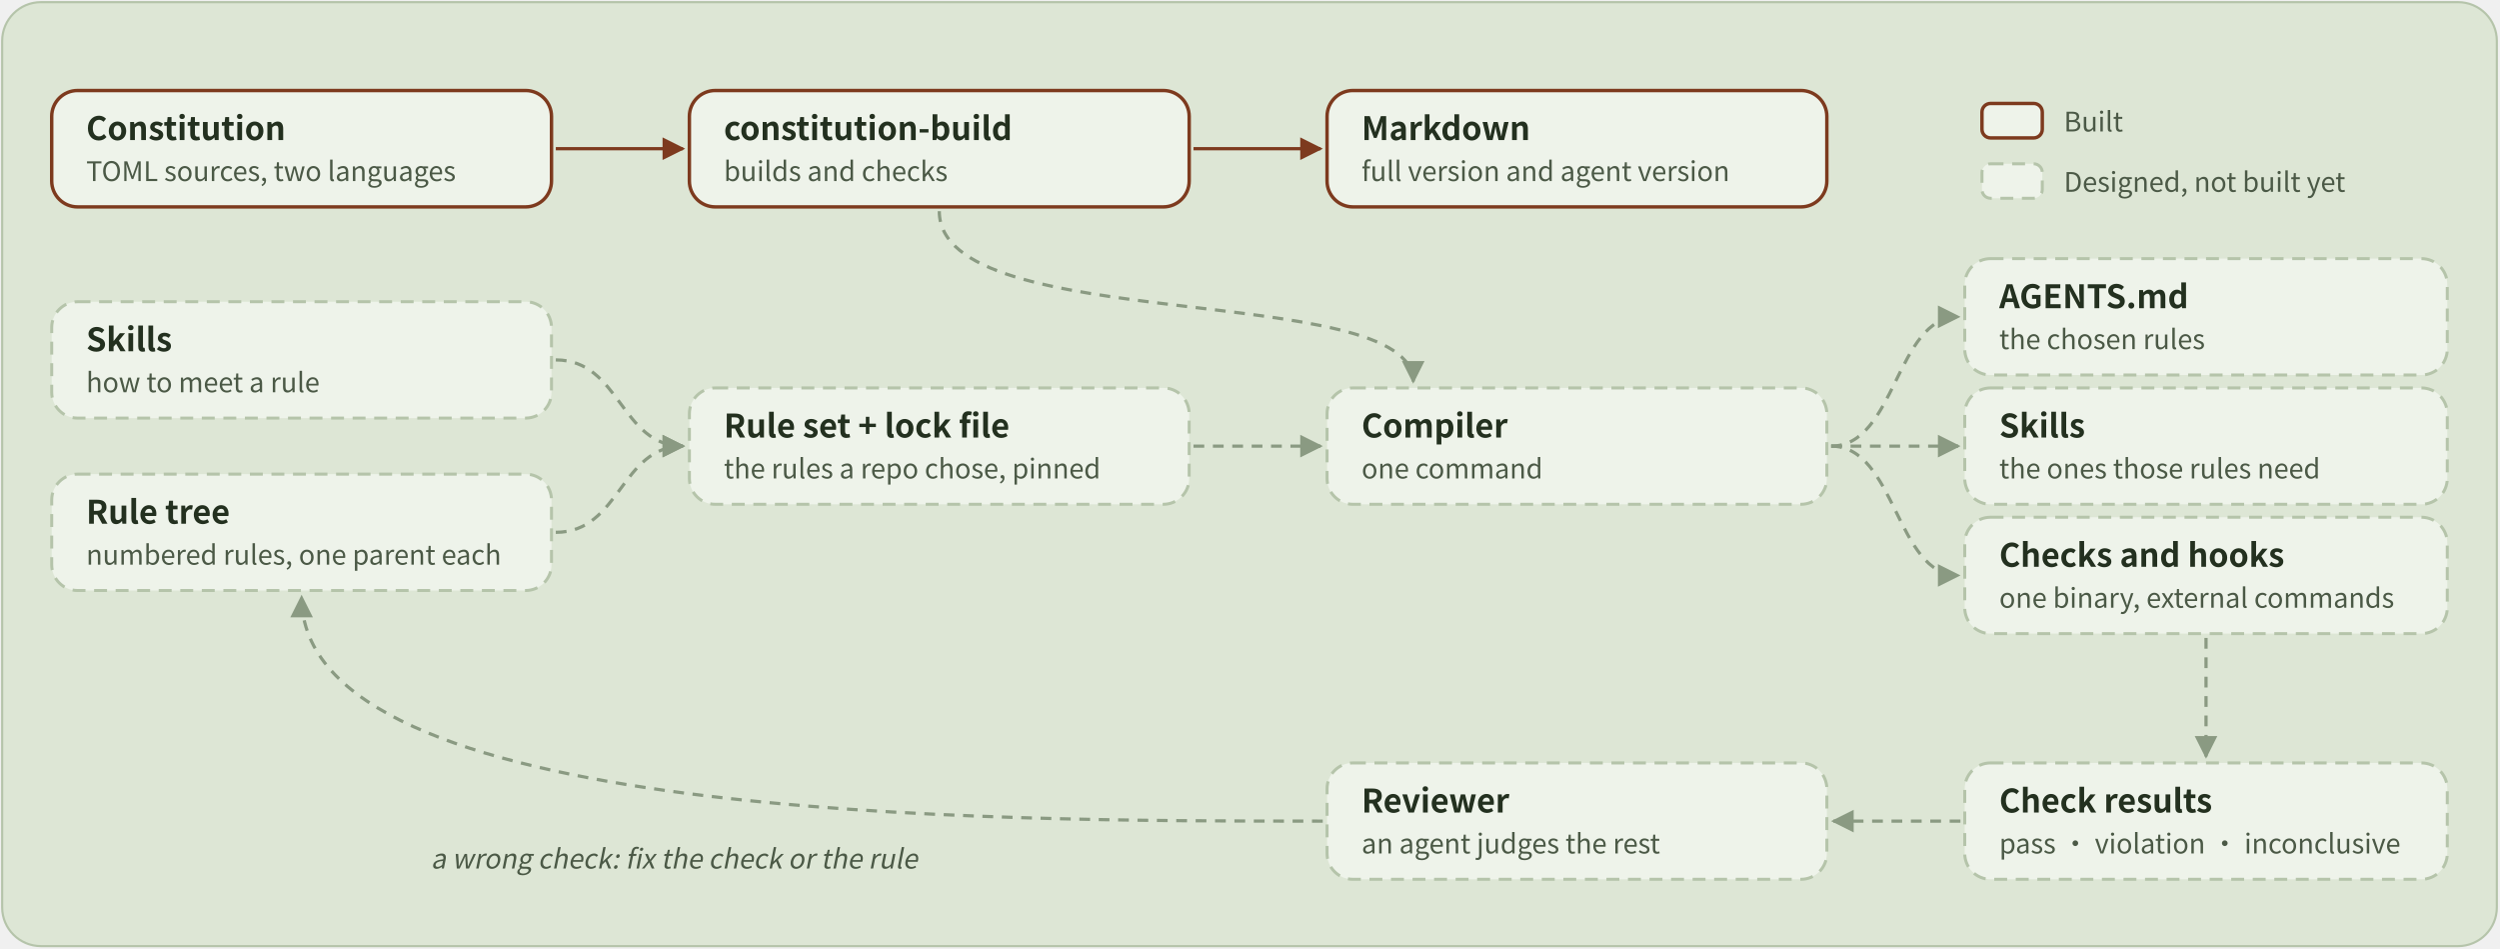
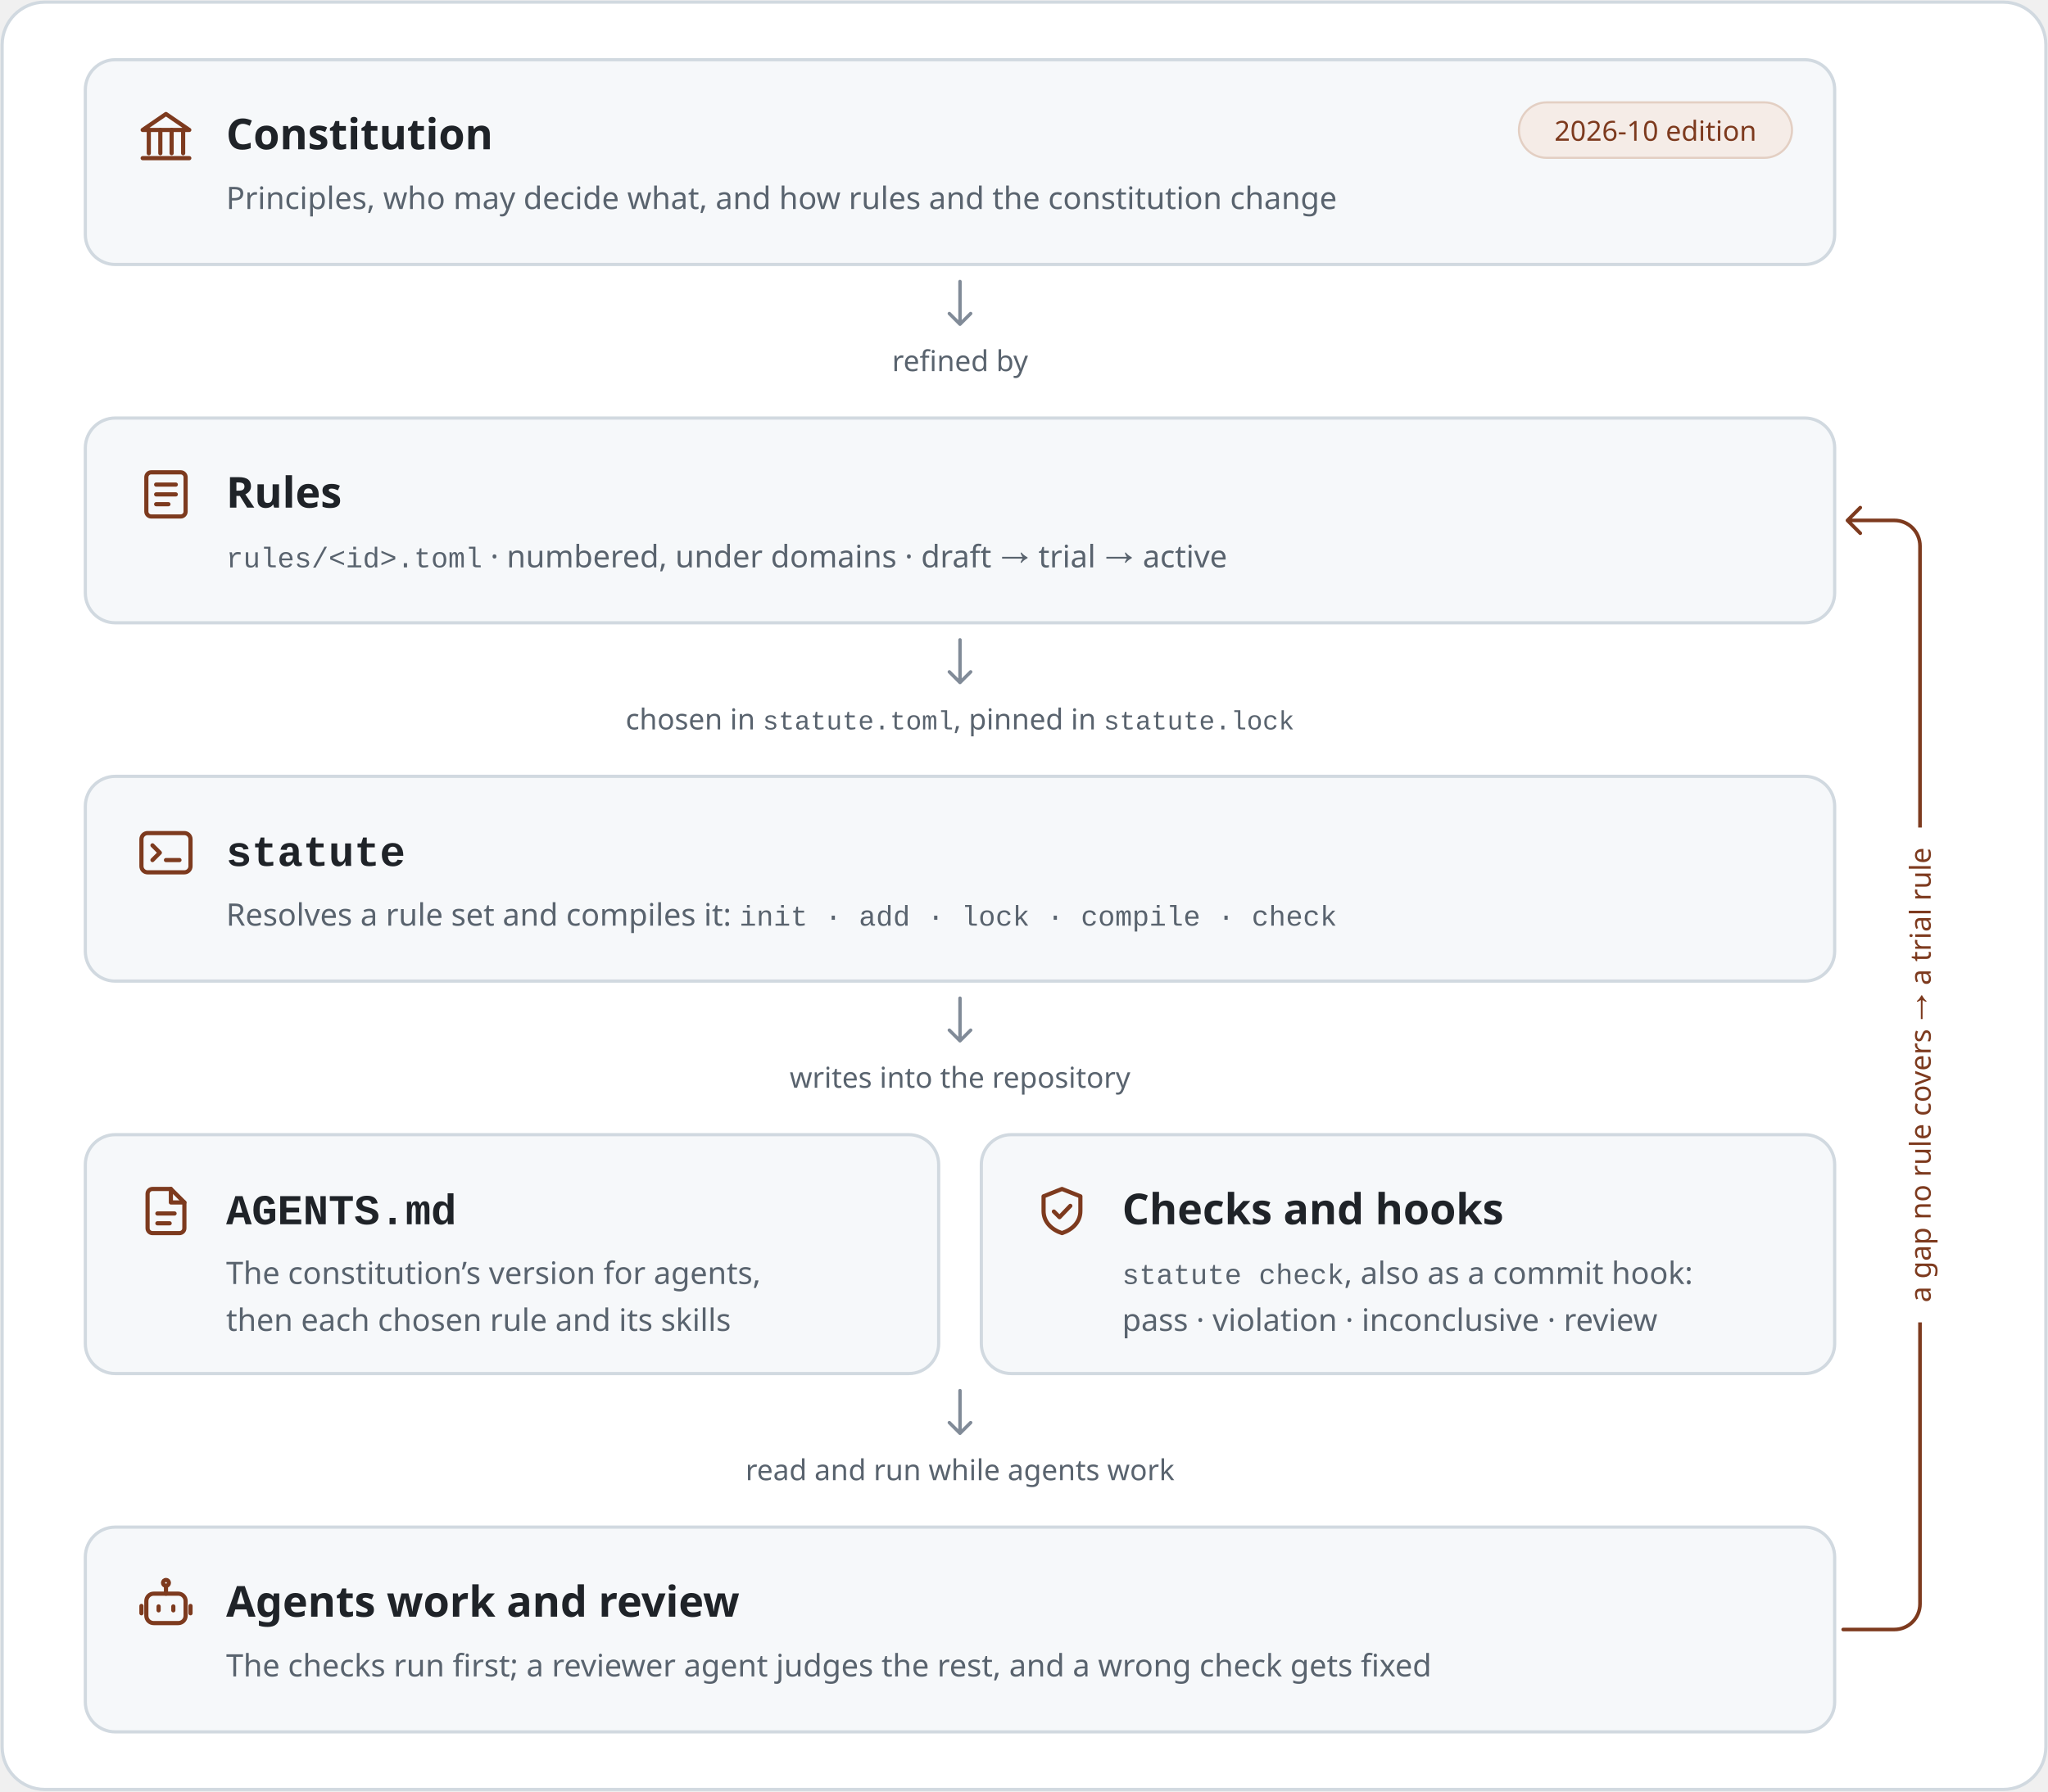
- <svg xmlns="http://www.w3.org/2000/svg" viewBox="0 0 1160 440" width="1160" height="440" role="img" aria-label="How Agent Constitution fits together: the constitution is built into Markdown today; the rule tree, skills, per-repository rule sets, the compiler, checks and the reviewer loop are designed, not built yet.">
-   <defs>
-     <marker id="a" viewBox="0 0 10 10" refX="9" refY="5" markerWidth="7" markerHeight="7" orient="auto-start-reverse">
-       <path d="M0 0 L10 5 L0 10 z" fill="#8a9a82" />
-     </marker>
-     <marker id="b" viewBox="0 0 10 10" refX="9" refY="5" markerWidth="7" markerHeight="7" orient="auto-start-reverse">
-       <path d="M0 0 L10 5 L0 10 z" fill="#7d3a1e" />
-     </marker>
-   </defs>
-   <g font-family="-apple-system, BlinkMacSystemFont, &quot;Segoe UI&quot;, &quot;PingFang SC&quot;, &quot;Hiragino Sans GB&quot;, &quot;Microsoft YaHei&quot;, &quot;Noto Sans CJK SC&quot;, Helvetica, Arial, sans-serif">
-     <rect x="1" y="1" width="1158" height="438" rx="18" fill="#dde6d5" stroke="#b5c4aa" />
-     <rect x="920" y="48" width="28" height="16" rx="4" fill="#eef3ea" stroke="#7d3a1e" stroke-width="1.6" />
-     <text x="958" y="61" font-size="12.5" fill="#4b5946">Built</text>
-     <rect x="920" y="76" width="28" height="16" rx="4" fill="#eef3ea" stroke="#b5c4aa" stroke-width="1.4" stroke-dasharray="6 4" />
-     <text x="958" y="89" font-size="12.5" fill="#4b5946">Designed, not built yet</text>
-     <path d="M258 69.0 C288.0 69.0 288.0 69.0 317 69.0" fill="none" stroke="#7d3a1e" stroke-width="1.5" marker-end="url(#b)" />
-     <path d="M554 69.0 C584.0 69.0 584.0 69.0 613 69.0" fill="none" stroke="#7d3a1e" stroke-width="1.5" marker-end="url(#b)" />
-     <path d="M436.0 98 C436.0 156 656 130 656 177" fill="none" stroke="#8a9a82" stroke-width="1.5" stroke-dasharray="5 4" marker-end="url(#a)" />
-     <path d="M258 167.0 C288.0 167.0 288.0 207.0 317 207.0" fill="none" stroke="#8a9a82" stroke-width="1.5" stroke-dasharray="5 4" marker-end="url(#a)" />
-     <path d="M258 247.0 C288.0 247.0 288.0 207.0 317 207.0" fill="none" stroke="#8a9a82" stroke-width="1.5" stroke-dasharray="5 4" marker-end="url(#a)" />
-     <path d="M554 207.0 C584.0 207.0 584.0 207.0 613 207.0" fill="none" stroke="#8a9a82" stroke-width="1.5" stroke-dasharray="5 4" marker-end="url(#a)" />
-     <path d="M850 207.0 C880.0 207.0 880.0 147.0 909 147.0" fill="none" stroke="#8a9a82" stroke-width="1.5" stroke-dasharray="5 4" marker-end="url(#a)" />
-     <path d="M850 207.0 C880.0 207.0 880.0 207.0 909 207.0" fill="none" stroke="#8a9a82" stroke-width="1.5" stroke-dasharray="5 4" marker-end="url(#a)" />
-     <path d="M850 207.0 C880.0 207.0 880.0 267.0 909 267.0" fill="none" stroke="#8a9a82" stroke-width="1.5" stroke-dasharray="5 4" marker-end="url(#a)" />
-     <path d="M1024.0 296 L1024.0 351" fill="none" stroke="#8a9a82" stroke-width="1.5" stroke-dasharray="5 4" marker-end="url(#a)" />
-     <path d="M910 381.0 L851 381.0" fill="none" stroke="#8a9a82" stroke-width="1.5" stroke-dasharray="5 4" marker-end="url(#a)" />
-     <path d="M614 381.0 C456 381.0 140.0 381.0 140.0 277" fill="none" stroke="#8a9a82" stroke-width="1.5" stroke-dasharray="5 4" marker-end="url(#a)" />
-     <text x="200.0" y="403.0" font-size="12.5" font-style="italic" fill="#4b5946">a wrong check: fix the check or the rule</text>
-     <rect x="24" y="42" width="232" height="54" rx="12" fill="#eef3ea" stroke="#7d3a1e" stroke-width="1.6" />
-     <text x="40" y="65" font-size="15" font-weight="600" fill="#23301f">Constitution</text>
-     <text x="40" y="84" font-size="12.5" fill="#4b5946">TOML sources, two languages</text>
-     <rect x="320" y="42" width="232" height="54" rx="12" fill="#eef3ea" stroke="#7d3a1e" stroke-width="1.6" />
-     <text x="336" y="65" font-size="15" font-weight="600" fill="#23301f">constitution-build</text>
-     <text x="336" y="84" font-size="12.5" fill="#4b5946">builds and checks</text>
-     <rect x="616" y="42" width="232" height="54" rx="12" fill="#eef3ea" stroke="#7d3a1e" stroke-width="1.6" />
-     <text x="632" y="65" font-size="15" font-weight="600" fill="#23301f">Markdown</text>
-     <text x="632" y="84" font-size="12.5" fill="#4b5946">full version and agent version</text>
-     <rect x="24" y="140" width="232" height="54" rx="12" fill="#eef3ea" stroke="#b5c4aa" stroke-width="1.4" stroke-dasharray="6 4" />
-     <text x="40" y="163" font-size="15" font-weight="600" fill="#23301f">Skills</text>
-     <text x="40" y="182" font-size="12.5" fill="#4b5946">how to meet a rule</text>
-     <rect x="24" y="220" width="232" height="54" rx="12" fill="#eef3ea" stroke="#b5c4aa" stroke-width="1.4" stroke-dasharray="6 4" />
-     <text x="40" y="243" font-size="15" font-weight="600" fill="#23301f">Rule tree</text>
-     <text x="40" y="262" font-size="12.5" fill="#4b5946">numbered rules, one parent each</text>
-     <rect x="320" y="180" width="232" height="54" rx="12" fill="#eef3ea" stroke="#b5c4aa" stroke-width="1.4" stroke-dasharray="6 4" />
-     <text x="336" y="203" font-size="15" font-weight="600" fill="#23301f">Rule set + lock file</text>
-     <text x="336" y="222" font-size="12.5" fill="#4b5946">the rules a repo chose, pinned</text>
-     <rect x="616" y="180" width="232" height="54" rx="12" fill="#eef3ea" stroke="#b5c4aa" stroke-width="1.4" stroke-dasharray="6 4" />
-     <text x="632" y="203" font-size="15" font-weight="600" fill="#23301f">Compiler</text>
-     <text x="632" y="222" font-size="12.5" fill="#4b5946">one command</text>
-     <rect x="912" y="120" width="224" height="54" rx="12" fill="#eef3ea" stroke="#b5c4aa" stroke-width="1.4" stroke-dasharray="6 4" />
-     <text x="928" y="143" font-size="15" font-weight="600" fill="#23301f">AGENTS.md</text>
-     <text x="928" y="162" font-size="12.5" fill="#4b5946">the chosen rules</text>
-     <rect x="912" y="180" width="224" height="54" rx="12" fill="#eef3ea" stroke="#b5c4aa" stroke-width="1.4" stroke-dasharray="6 4" />
-     <text x="928" y="203" font-size="15" font-weight="600" fill="#23301f">Skills</text>
-     <text x="928" y="222" font-size="12.5" fill="#4b5946">the ones those rules need</text>
-     <rect x="912" y="240" width="224" height="54" rx="12" fill="#eef3ea" stroke="#b5c4aa" stroke-width="1.4" stroke-dasharray="6 4" />
-     <text x="928" y="263" font-size="15" font-weight="600" fill="#23301f">Checks and hooks</text>
-     <text x="928" y="282" font-size="12.5" fill="#4b5946">one binary, external commands</text>
-     <rect x="912" y="354" width="224" height="54" rx="12" fill="#eef3ea" stroke="#b5c4aa" stroke-width="1.4" stroke-dasharray="6 4" />
-     <text x="928" y="377" font-size="15" font-weight="600" fill="#23301f">Check results</text>
-     <text x="928" y="396" font-size="12.5" fill="#4b5946">pass · violation · inconclusive</text>
-     <rect x="616" y="354" width="232" height="54" rx="12" fill="#eef3ea" stroke="#b5c4aa" stroke-width="1.4" stroke-dasharray="6 4" />
-     <text x="632" y="377" font-size="15" font-weight="600" fill="#23301f">Reviewer</text>
-     <text x="632" y="396" font-size="12.5" fill="#4b5946">an agent judges the rest</text>
+ <svg xmlns="http://www.w3.org/2000/svg" viewBox="0 0 960 840" width="960" height="840" role="img" aria-labelledby="t">
+   <g font-family="-apple-system, BlinkMacSystemFont, &quot;Segoe UI&quot;, &quot;Noto Sans&quot;, Helvetica, Arial, &quot;PingFang SC&quot;, &quot;Hiragino Sans GB&quot;, &quot;Microsoft YaHei&quot;, &quot;Noto Sans CJK SC&quot;, sans-serif">
+     <rect x="1" y="1" width="958" height="838" rx="20" fill="#ffffff" stroke="#d1d9e0" stroke-width="1.5" />
+     <rect x="40" y="28" width="820" height="96" rx="14" fill="#f6f8fa" stroke="#d1d9e0" stroke-width="1.5" />
+     <g transform="translate(64 50) scale(1.15)" fill="none" stroke="#7d3a1e" stroke-width="1.7" stroke-linecap="round" stroke-linejoin="round">
+       <path d="M2.5 9.5 12 3l9.5 6.5z" />
+       <path d="M5 9.5V19M9.7 9.5V19M14.3 9.5V19M19 9.5V19M2.5 21h19" />
+     </g>
+     <text x="106" y="70" font-size="20" font-weight="600" fill="#1f2328">Constitution</text>
+     <rect x="712" y="48" width="128" height="26" rx="13" fill="#f5ece7" stroke="#e3cfc3" />
+     <text x="776" y="66" font-size="13" font-weight="500" text-anchor="middle" fill="#7d3a1e">2026-10 edition</text>
+     <text x="106" y="98" font-size="14.5" fill="#59636e">Principles, who may decide what, and how rules and the constitution change</text>
+     <path d="M450 132v20M445 147l5 5 5-5" fill="none" stroke="#818b98" stroke-width="1.6" stroke-linecap="round" stroke-linejoin="round" />
+     <text x="450" y="174" font-size="13.5" text-anchor="middle" fill="#59636e">refined by</text>
+     <rect x="40" y="196" width="820" height="96" rx="14" fill="#f6f8fa" stroke="#d1d9e0" stroke-width="1.5" />
+     <g transform="translate(64 218) scale(1.15)" fill="none" stroke="#7d3a1e" stroke-width="1.7" stroke-linecap="round" stroke-linejoin="round">
+       <rect x="4" y="3" width="16" height="18" rx="2" />
+       <path d="M8 8h8M8 12h8M8 16h5" />
+     </g>
+     <text x="106" y="238" font-size="20" font-weight="600" fill="#1f2328">Rules</text>
+     <text x="106" y="266" font-size="14.5" fill="#59636e">
+       <tspan font-family="ui-monospace, SFMono-Regular, &quot;SF Mono&quot;, Menlo, Consolas, &quot;Liberation Mono&quot;, monospace" font-size="0.92em">rules/&lt;id&gt;.toml</tspan> · numbered, under domains · draft → trial → active</text>
+     <path d="M450 300v20M445 315l5 5 5-5" fill="none" stroke="#818b98" stroke-width="1.6" stroke-linecap="round" stroke-linejoin="round" />
+     <text x="450" y="342" font-size="13.5" text-anchor="middle" fill="#59636e">chosen in <tspan font-family="ui-monospace, SFMono-Regular, &quot;SF Mono&quot;, Menlo, Consolas, &quot;Liberation Mono&quot;, monospace" font-size="0.92em">statute.toml</tspan>, pinned in <tspan font-family="ui-monospace, SFMono-Regular, &quot;SF Mono&quot;, Menlo, Consolas, &quot;Liberation Mono&quot;, monospace" font-size="0.92em">statute.lock</tspan>
+     </text>
+     <rect x="40" y="364" width="820" height="96" rx="14" fill="#f6f8fa" stroke="#d1d9e0" stroke-width="1.5" />
+     <g transform="translate(64 386) scale(1.15)" fill="none" stroke="#7d3a1e" stroke-width="1.7" stroke-linecap="round" stroke-linejoin="round">
+       <rect x="2" y="4" width="20" height="16" rx="2.5" />
+       <path d="m6.5 9 3 3-3 3M12 15h5.5" />
+     </g>
+     <text x="106" y="406" font-size="20" font-weight="600" fill="#1f2328">
+       <tspan font-family="ui-monospace, SFMono-Regular, &quot;SF Mono&quot;, Menlo, Consolas, &quot;Liberation Mono&quot;, monospace">statute</tspan>
+     </text>
+     <text x="106" y="434" font-size="14.5" fill="#59636e">Resolves a rule set and compiles it: <tspan font-family="ui-monospace, SFMono-Regular, &quot;SF Mono&quot;, Menlo, Consolas, &quot;Liberation Mono&quot;, monospace" font-size="0.92em">init · add · lock · compile · check</tspan>
+     </text>
+     <path d="M450 468v20M445 483l5 5 5-5" fill="none" stroke="#818b98" stroke-width="1.6" stroke-linecap="round" stroke-linejoin="round" />
+     <text x="450" y="510" font-size="13.5" text-anchor="middle" fill="#59636e">writes into the repository</text>
+     <rect x="40" y="532" width="400" height="112" rx="14" fill="#f6f8fa" stroke="#d1d9e0" stroke-width="1.5" />
+     <g transform="translate(64 554) scale(1.15)" fill="none" stroke="#7d3a1e" stroke-width="1.7" stroke-linecap="round" stroke-linejoin="round">
+       <path d="M14 3H6.5A2 2 0 0 0 4.5 5v14a2 2 0 0 0 2 2h11a2 2 0 0 0 2-2V8.5z" />
+       <path d="M14 3v5.5h5.5M8.5 13h7M8.5 17h5" />
+     </g>
+     <text x="106" y="574" font-size="20" font-weight="600" fill="#1f2328">
+       <tspan font-family="ui-monospace, SFMono-Regular, &quot;SF Mono&quot;, Menlo, Consolas, &quot;Liberation Mono&quot;, monospace">AGENTS.md</tspan>
+     </text>
+     <text x="106" y="602" font-size="14.5" fill="#59636e">The constitution’s version for agents,</text>
+     <text x="106" y="624" font-size="14.5" fill="#59636e">then each chosen rule and its skills</text>
+     <rect x="460" y="532" width="400" height="112" rx="14" fill="#f6f8fa" stroke="#d1d9e0" stroke-width="1.5" />
+     <g transform="translate(484 554) scale(1.15)" fill="none" stroke="#7d3a1e" stroke-width="1.7" stroke-linecap="round" stroke-linejoin="round">
+       <path d="M12 3 19.5 6v6c0 4.4-3.2 7.6-7.5 9-4.3-1.4-7.5-4.6-7.5-9V6z" />
+       <path d="m8.7 12.2 2.3 2.3 4.4-4.6" />
+     </g>
+     <text x="526" y="574" font-size="20" font-weight="600" fill="#1f2328">Checks and hooks</text>
+     <text x="526" y="602" font-size="14.5" fill="#59636e">
+       <tspan font-family="ui-monospace, SFMono-Regular, &quot;SF Mono&quot;, Menlo, Consolas, &quot;Liberation Mono&quot;, monospace" font-size="0.92em">statute check</tspan>, also as a commit hook:</text>
+     <text x="526" y="624" font-size="14.5" fill="#59636e">pass · violation · inconclusive · review</text>
+     <path d="M450 652v20M445 667l5 5 5-5" fill="none" stroke="#818b98" stroke-width="1.6" stroke-linecap="round" stroke-linejoin="round" />
+     <text x="450" y="694" font-size="13.5" text-anchor="middle" fill="#59636e">read and run while agents work</text>
+     <rect x="40" y="716" width="820" height="96" rx="14" fill="#f6f8fa" stroke="#d1d9e0" stroke-width="1.5" />
+     <g transform="translate(64 738) scale(1.15)" fill="none" stroke="#7d3a1e" stroke-width="1.7" stroke-linecap="round" stroke-linejoin="round">
+       <rect x="4" y="8" width="16" height="12" rx="3" />
+       <path d="M12 8V4.8" />
+       <circle cx="12" cy="3.6" r="1.2" />
+       <path d="M9 13.2v1.6M15 13.2v1.6M2 13v3M22 13v3" />
+     </g>
+     <text x="106" y="758" font-size="20" font-weight="600" fill="#1f2328">Agents work and review</text>
+     <text x="106" y="786" font-size="14.5" fill="#59636e">The checks run first; a reviewer agent judges the rest, and a wrong check gets fixed</text>
+     <path d="M864 764H888a12 12 0 0 0 12-12V256a12 12 0 0 0-12-12H866M872 238l-6 6 6 6" fill="none" stroke="#7d3a1e" stroke-width="1.7" stroke-linecap="round" stroke-linejoin="round" />
+     <rect x="887" y="388" width="26" height="232" fill="#ffffff" />
+     <text transform="translate(905 504) rotate(-90)" font-size="13.5" text-anchor="middle" fill="#7d3a1e">a gap no rule covers → a trial rule</text>
  </g>
</svg>
